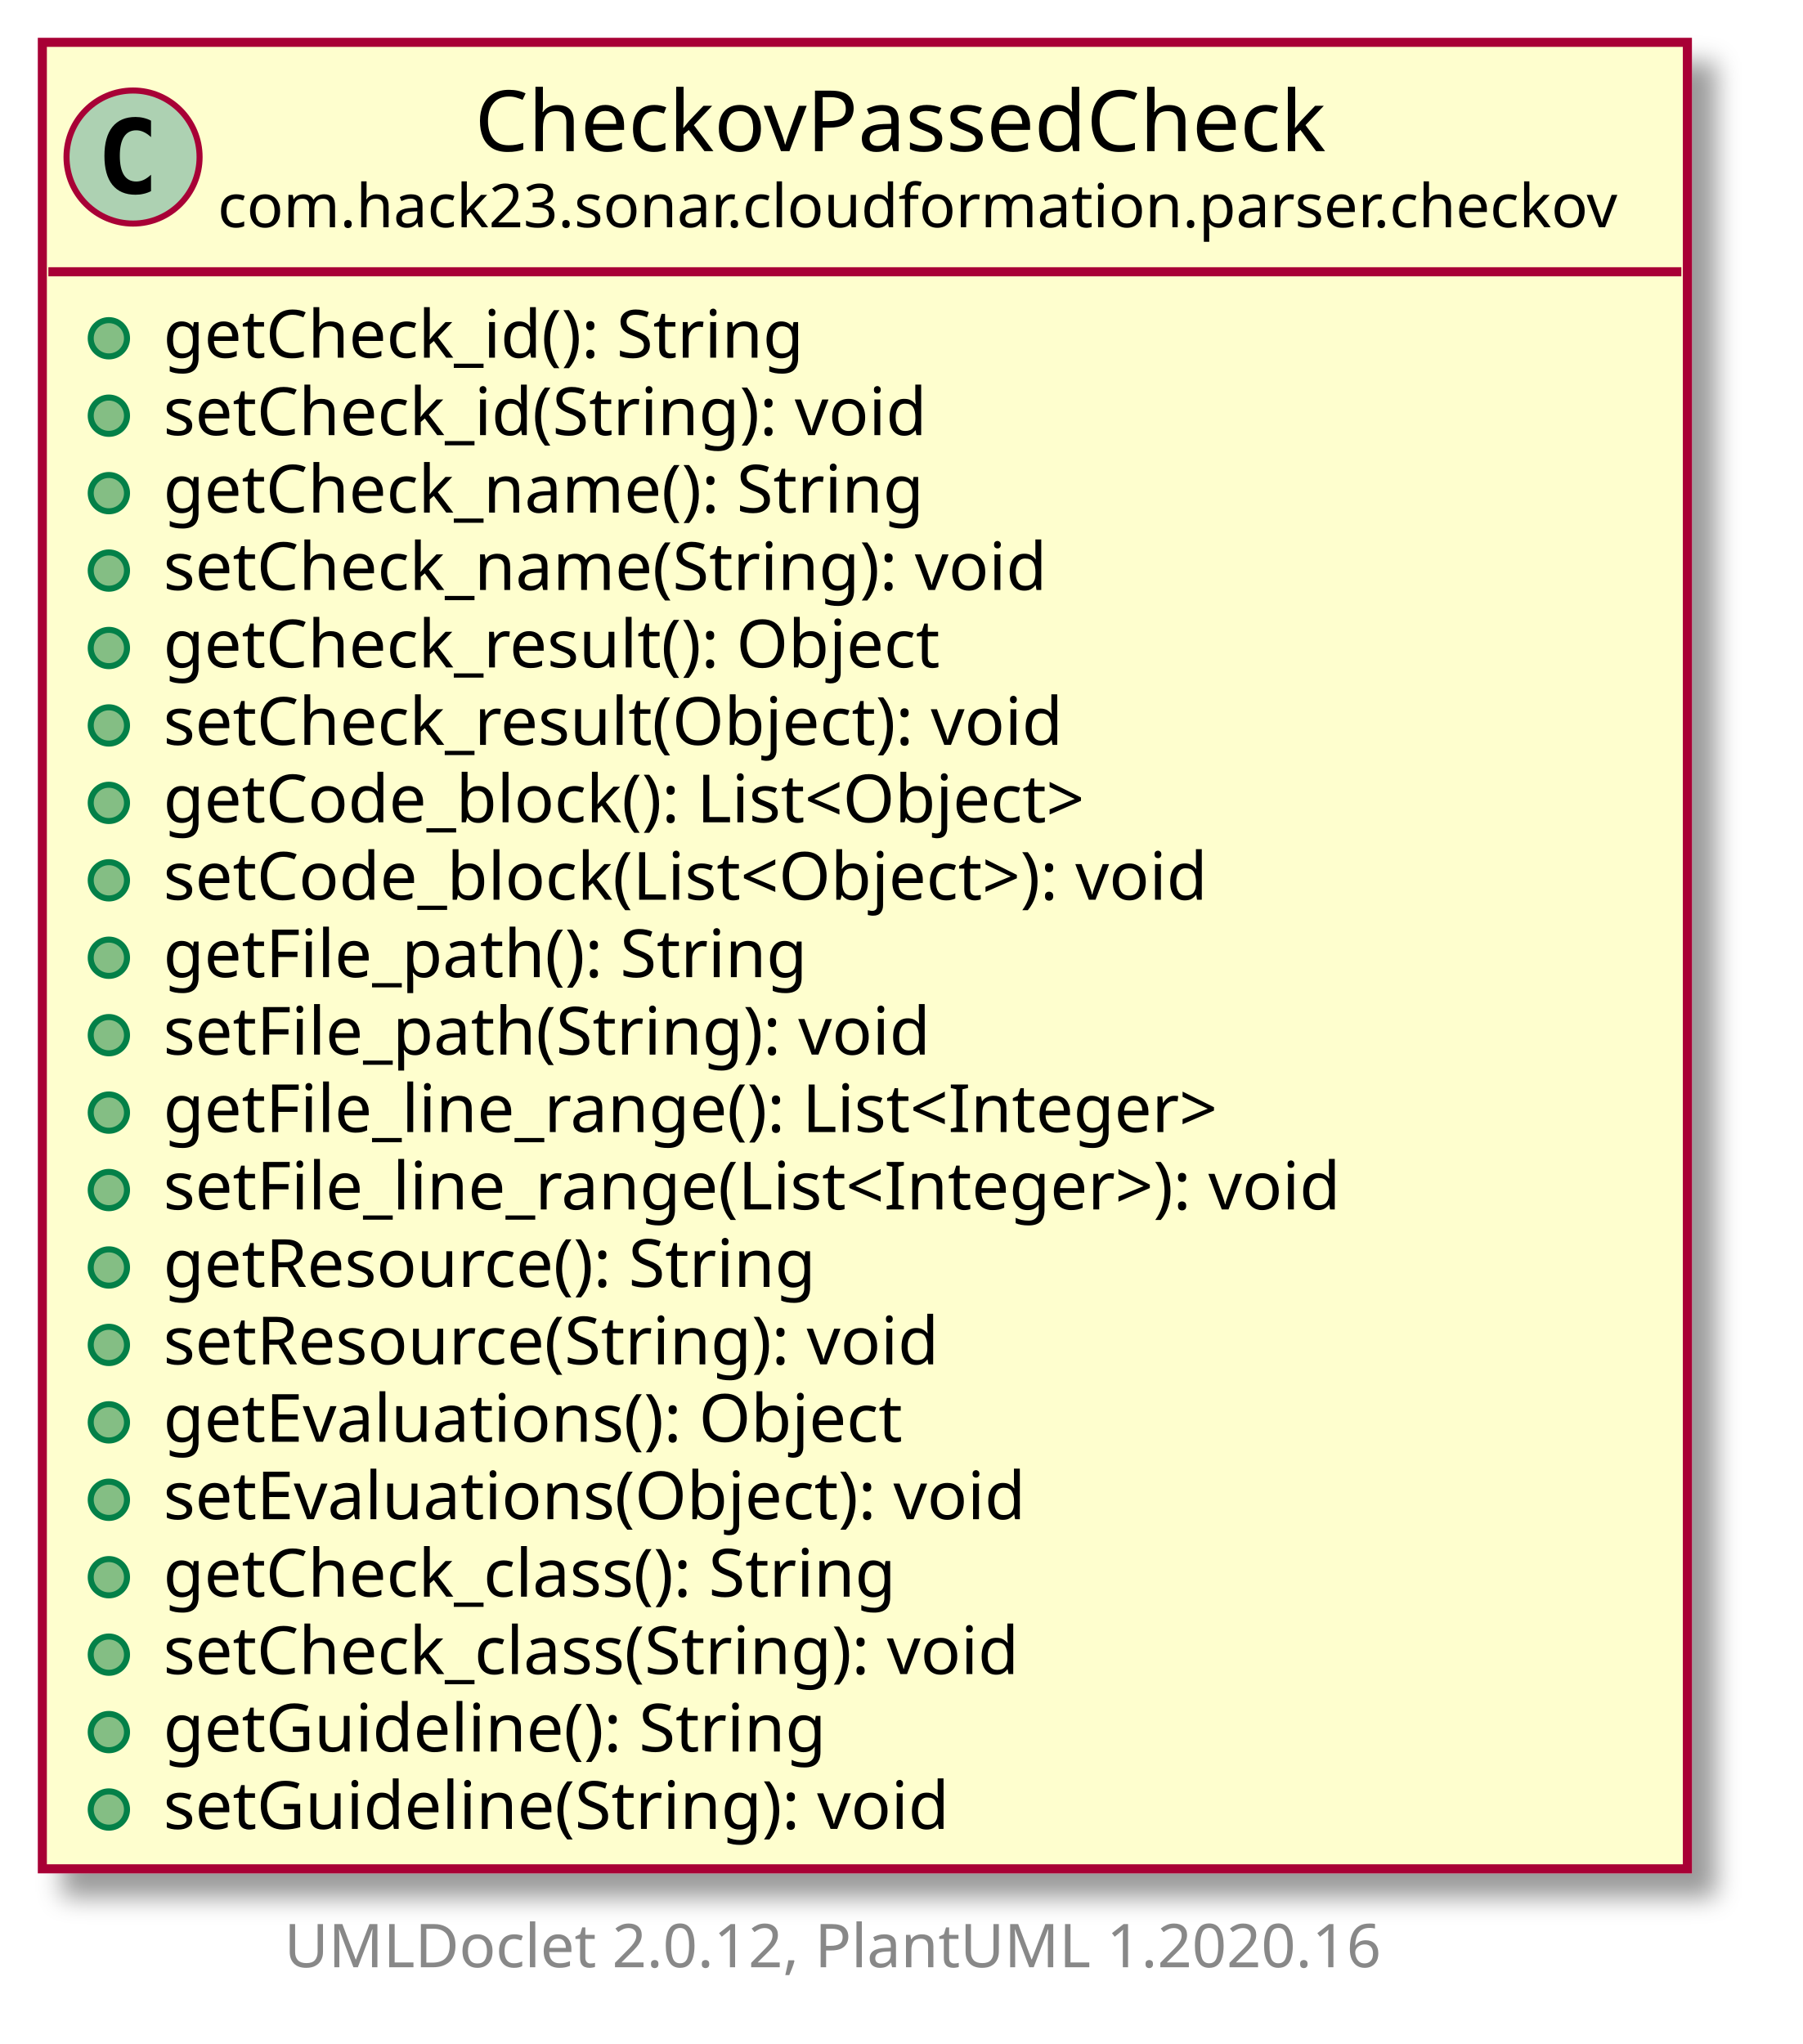
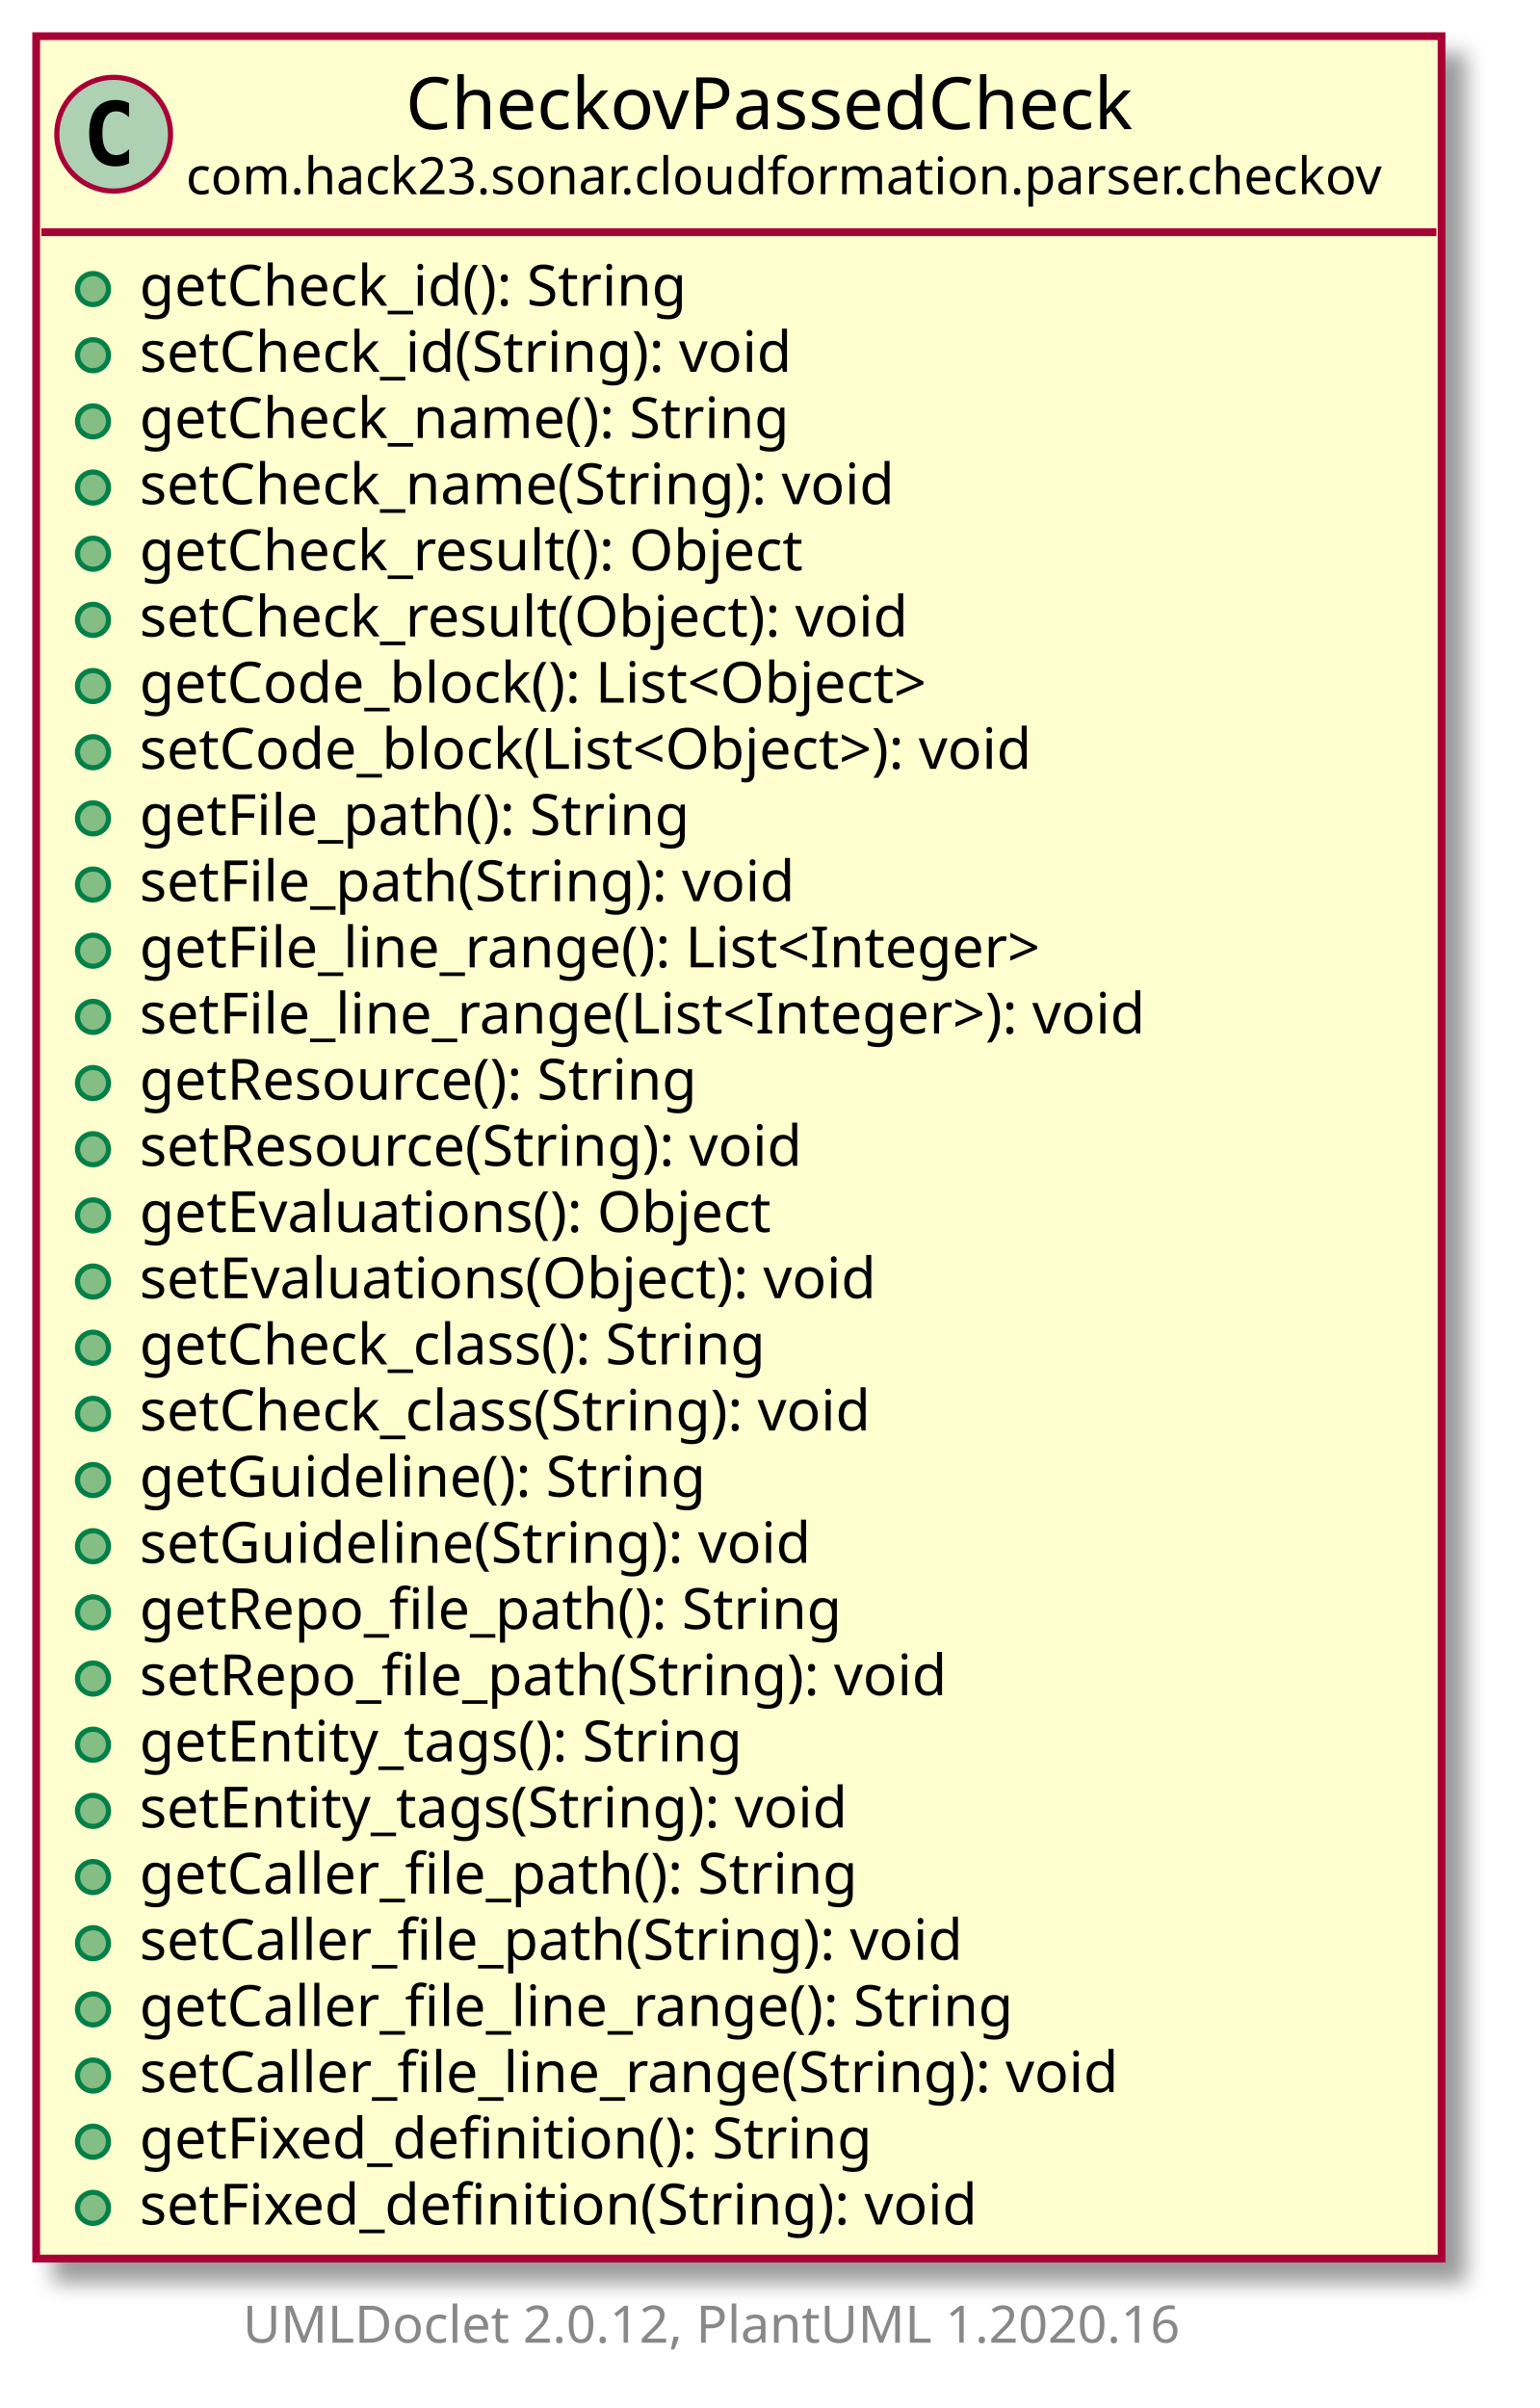
- <svg xmlns="http://www.w3.org/2000/svg" xmlns:xlink="http://www.w3.org/1999/xlink" contentScriptType="application/ecmascript" contentStyleType="text/css" height="338px" preserveAspectRatio="none" style="width:298px;height:338px;" version="1.1" viewBox="0 0 298 338" width="298px" zoomAndPan="magnify">
+ <svg xmlns="http://www.w3.org/2000/svg" xmlns:xlink="http://www.w3.org/1999/xlink" contentScriptType="application/ecmascript" contentStyleType="text/css" height="466px" preserveAspectRatio="none" style="width:298px;height:466px;" version="1.1" viewBox="0 0 298 466" width="298px" zoomAndPan="magnify">
  <defs>
-     <filter height="300%" id="f1nijydw52faga" width="300%" x="-1" y="-1">
+     <filter height="300%" id="fk7i4hs2ib0t8" width="300%" x="-1" y="-1">
      <feGaussianBlur result="blurOut" stdDeviation="2.0" />
      <feColorMatrix in="blurOut" result="blurOut2" type="matrix" values="0 0 0 0 0 0 0 0 0 0 0 0 0 0 0 0 0 0 .4 0" />
      <feOffset dx="4.0" dy="4.0" in="blurOut2" result="blurOut3" />
      <feBlend in="SourceGraphic" in2="blurOut3" mode="normal" />
    </filter>
  </defs>
  <g>
    <a href="CheckovPassedCheck.html" target="_top" title="CheckovPassedCheck.html" xlink:actuate="onRequest" xlink:href="CheckovPassedCheck.html" xlink:show="new" xlink:title="CheckovPassedCheck.html" xlink:type="simple">
-       <rect codeLine="5" fill="#FEFECE" filter="url(#f1nijydw52faga)" height="302.031" id="com.hack23.sonar.cloudformation.parser.checkov.CheckovPassedCheck" style="stroke: #A80036; stroke-width: 1.5;" width="272" x="7" y="7" />
+       <rect codeLine="5" fill="#FEFECE" filter="url(#fk7i4hs2ib0t8)" height="430.078" id="com.hack23.sonar.cloudformation.parser.checkov.CheckovPassedCheck" style="stroke: #A80036; stroke-width: 1.5;" width="272" x="7" y="7" />
      <ellipse cx="22" cy="25.969" fill="#ADD1B2" rx="11" ry="11" style="stroke: #A80036; stroke-width: 1.0;" />
      <path d="M24.969,31.609 Q24.391,31.906 23.75,32.047 Q23.109,32.203 22.406,32.203 Q19.906,32.203 18.578,30.562 Q17.266,28.906 17.266,25.781 Q17.266,22.656 18.578,21 Q19.906,19.344 22.406,19.344 Q23.109,19.344 23.75,19.5 Q24.406,19.656 24.969,19.953 L24.969,22.672 Q24.344,22.094 23.75,21.828 Q23.156,21.547 22.531,21.547 Q21.188,21.547 20.5,22.625 Q19.812,23.688 19.812,25.781 Q19.812,27.875 20.5,28.953 Q21.188,30.016 22.531,30.016 Q23.156,30.016 23.75,29.75 Q24.344,29.469 24.969,28.891 L24.969,31.609 Z " />
      <text fill="#000000" font-family="sans-serif" font-size="14" lengthAdjust="spacingAndGlyphs" textLength="155" x="78.5" y="24.995">CheckovPassedCheck</text>
      <text fill="#000000" font-family="sans-serif" font-size="10" lengthAdjust="spacingAndGlyphs" textLength="240" x="36" y="37.579">com.hack23.sonar.cloudformation.parser.checkov</text>
      <line style="stroke: #A80036; stroke-width: 1.5;" x1="8" x2="278" y1="44.938" y2="44.938" />
      <ellipse cx="18" cy="55.938" fill="#84BE84" rx="3" ry="3" style="stroke: #038048; stroke-width: 1.0;" />
      <text fill="#000000" font-family="sans-serif" font-size="11" lengthAdjust="spacingAndGlyphs" textLength="118" x="27" y="59.148">getCheck_id(): String</text>
      <ellipse cx="18" cy="68.742" fill="#84BE84" rx="3" ry="3" style="stroke: #038048; stroke-width: 1.0;" />
      <text fill="#000000" font-family="sans-serif" font-size="11" lengthAdjust="spacingAndGlyphs" textLength="141" x="27" y="71.953">setCheck_id(String): void</text>
      <ellipse cx="18" cy="81.547" fill="#84BE84" rx="3" ry="3" style="stroke: #038048; stroke-width: 1.0;" />
      <text fill="#000000" font-family="sans-serif" font-size="11" lengthAdjust="spacingAndGlyphs" textLength="140" x="27" y="84.757">getCheck_name(): String</text>
      <ellipse cx="18" cy="94.352" fill="#84BE84" rx="3" ry="3" style="stroke: #038048; stroke-width: 1.0;" />
      <text fill="#000000" font-family="sans-serif" font-size="11" lengthAdjust="spacingAndGlyphs" textLength="163" x="27" y="97.562">setCheck_name(String): void</text>
      <ellipse cx="18" cy="107.156" fill="#84BE84" rx="3" ry="3" style="stroke: #038048; stroke-width: 1.0;" />
      <text fill="#000000" font-family="sans-serif" font-size="11" lengthAdjust="spacingAndGlyphs" textLength="143" x="27" y="110.367">getCheck_result(): Object</text>
      <ellipse cx="18" cy="119.961" fill="#84BE84" rx="3" ry="3" style="stroke: #038048; stroke-width: 1.0;" />
      <text fill="#000000" font-family="sans-serif" font-size="11" lengthAdjust="spacingAndGlyphs" textLength="166" x="27" y="123.171">setCheck_result(Object): void</text>
      <ellipse cx="18" cy="132.766" fill="#84BE84" rx="3" ry="3" style="stroke: #038048; stroke-width: 1.0;" />
      <text fill="#000000" font-family="sans-serif" font-size="11" lengthAdjust="spacingAndGlyphs" textLength="172" x="27" y="135.976">getCode_block(): List&lt;Object&gt;</text>
      <ellipse cx="18" cy="145.57" fill="#84BE84" rx="3" ry="3" style="stroke: #038048; stroke-width: 1.0;" />
      <text fill="#000000" font-family="sans-serif" font-size="11" lengthAdjust="spacingAndGlyphs" textLength="195" x="27" y="148.781">setCode_block(List&lt;Object&gt;): void</text>
      <ellipse cx="18" cy="158.375" fill="#84BE84" rx="3" ry="3" style="stroke: #038048; stroke-width: 1.0;" />
      <text fill="#000000" font-family="sans-serif" font-size="11" lengthAdjust="spacingAndGlyphs" textLength="118" x="27" y="161.585">getFile_path(): String</text>
      <ellipse cx="18" cy="171.18" fill="#84BE84" rx="3" ry="3" style="stroke: #038048; stroke-width: 1.0;" />
      <text fill="#000000" font-family="sans-serif" font-size="11" lengthAdjust="spacingAndGlyphs" textLength="141" x="27" y="174.39">setFile_path(String): void</text>
      <ellipse cx="18" cy="183.984" fill="#84BE84" rx="3" ry="3" style="stroke: #038048; stroke-width: 1.0;" />
      <text fill="#000000" font-family="sans-serif" font-size="11" lengthAdjust="spacingAndGlyphs" textLength="196" x="27" y="187.195">getFile_line_range(): List&lt;Integer&gt;</text>
      <ellipse cx="18" cy="196.789" fill="#84BE84" rx="3" ry="3" style="stroke: #038048; stroke-width: 1.0;" />
      <text fill="#000000" font-family="sans-serif" font-size="11" lengthAdjust="spacingAndGlyphs" textLength="219" x="27" y="200">setFile_line_range(List&lt;Integer&gt;): void</text>
      <ellipse cx="18" cy="209.594" fill="#84BE84" rx="3" ry="3" style="stroke: #038048; stroke-width: 1.0;" />
      <text fill="#000000" font-family="sans-serif" font-size="11" lengthAdjust="spacingAndGlyphs" textLength="121" x="27" y="212.804">getResource(): String</text>
      <ellipse cx="18" cy="222.398" fill="#84BE84" rx="3" ry="3" style="stroke: #038048; stroke-width: 1.0;" />
      <text fill="#000000" font-family="sans-serif" font-size="11" lengthAdjust="spacingAndGlyphs" textLength="144" x="27" y="225.609">setResource(String): void</text>
      <ellipse cx="18" cy="235.203" fill="#84BE84" rx="3" ry="3" style="stroke: #038048; stroke-width: 1.0;" />
      <text fill="#000000" font-family="sans-serif" font-size="11" lengthAdjust="spacingAndGlyphs" textLength="135" x="27" y="238.414">getEvaluations(): Object</text>
      <ellipse cx="18" cy="248.008" fill="#84BE84" rx="3" ry="3" style="stroke: #038048; stroke-width: 1.0;" />
      <text fill="#000000" font-family="sans-serif" font-size="11" lengthAdjust="spacingAndGlyphs" textLength="158" x="27" y="251.218">setEvaluations(Object): void</text>
      <ellipse cx="18" cy="260.812" fill="#84BE84" rx="3" ry="3" style="stroke: #038048; stroke-width: 1.0;" />
      <text fill="#000000" font-family="sans-serif" font-size="11" lengthAdjust="spacingAndGlyphs" textLength="138" x="27" y="264.023">getCheck_class(): String</text>
      <ellipse cx="18" cy="273.617" fill="#84BE84" rx="3" ry="3" style="stroke: #038048; stroke-width: 1.0;" />
      <text fill="#000000" font-family="sans-serif" font-size="11" lengthAdjust="spacingAndGlyphs" textLength="161" x="27" y="276.828">setCheck_class(String): void</text>
      <ellipse cx="18" cy="286.422" fill="#84BE84" rx="3" ry="3" style="stroke: #038048; stroke-width: 1.0;" />
      <text fill="#000000" font-family="sans-serif" font-size="11" lengthAdjust="spacingAndGlyphs" textLength="121" x="27" y="289.632">getGuideline(): String</text>
      <ellipse cx="18" cy="299.227" fill="#84BE84" rx="3" ry="3" style="stroke: #038048; stroke-width: 1.0;" />
      <text fill="#000000" font-family="sans-serif" font-size="11" lengthAdjust="spacingAndGlyphs" textLength="144" x="27" y="302.437">setGuideline(String): void</text>
+       <ellipse cx="18" cy="312.031" fill="#84BE84" rx="3" ry="3" style="stroke: #038048; stroke-width: 1.0;" />
+       <text fill="#000000" font-family="sans-serif" font-size="11" lengthAdjust="spacingAndGlyphs" textLength="150" x="27" y="315.242">getRepo_file_path(): String</text>
+       <ellipse cx="18" cy="324.836" fill="#84BE84" rx="3" ry="3" style="stroke: #038048; stroke-width: 1.0;" />
+       <text fill="#000000" font-family="sans-serif" font-size="11" lengthAdjust="spacingAndGlyphs" textLength="173" x="27" y="328.046">setRepo_file_path(String): void</text>
+       <ellipse cx="18" cy="337.641" fill="#84BE84" rx="3" ry="3" style="stroke: #038048; stroke-width: 1.0;" />
+       <text fill="#000000" font-family="sans-serif" font-size="11" lengthAdjust="spacingAndGlyphs" textLength="130" x="27" y="340.851">getEntity_tags(): String</text>
+       <ellipse cx="18" cy="350.445" fill="#84BE84" rx="3" ry="3" style="stroke: #038048; stroke-width: 1.0;" />
+       <text fill="#000000" font-family="sans-serif" font-size="11" lengthAdjust="spacingAndGlyphs" textLength="153" x="27" y="353.656">setEntity_tags(String): void</text>
+       <ellipse cx="18" cy="363.25" fill="#84BE84" rx="3" ry="3" style="stroke: #038048; stroke-width: 1.0;" />
+       <text fill="#000000" font-family="sans-serif" font-size="11" lengthAdjust="spacingAndGlyphs" textLength="155" x="27" y="366.46">getCaller_file_path(): String</text>
+       <ellipse cx="18" cy="376.055" fill="#84BE84" rx="3" ry="3" style="stroke: #038048; stroke-width: 1.0;" />
+       <text fill="#000000" font-family="sans-serif" font-size="11" lengthAdjust="spacingAndGlyphs" textLength="178" x="27" y="379.265">setCaller_file_path(String): void</text>
+       <ellipse cx="18" cy="388.859" fill="#84BE84" rx="3" ry="3" style="stroke: #038048; stroke-width: 1.0;" />
+       <text fill="#000000" font-family="sans-serif" font-size="11" lengthAdjust="spacingAndGlyphs" textLength="189" x="27" y="392.07">getCaller_file_line_range(): String</text>
+       <ellipse cx="18" cy="401.664" fill="#84BE84" rx="3" ry="3" style="stroke: #038048; stroke-width: 1.0;" />
+       <text fill="#000000" font-family="sans-serif" font-size="11" lengthAdjust="spacingAndGlyphs" textLength="212" x="27" y="404.875">setCaller_file_line_range(String): void</text>
+       <ellipse cx="18" cy="414.469" fill="#84BE84" rx="3" ry="3" style="stroke: #038048; stroke-width: 1.0;" />
+       <text fill="#000000" font-family="sans-serif" font-size="11" lengthAdjust="spacingAndGlyphs" textLength="155" x="27" y="417.679">getFixed_definition(): String</text>
+       <ellipse cx="18" cy="427.273" fill="#84BE84" rx="3" ry="3" style="stroke: #038048; stroke-width: 1.0;" />
+       <text fill="#000000" font-family="sans-serif" font-size="11" lengthAdjust="spacingAndGlyphs" textLength="178" x="27" y="430.484">setFixed_definition(String): void</text>
    </a>
-     <text fill="#888888" font-family="sans-serif" font-size="10" lengthAdjust="spacingAndGlyphs" textLength="192" x="47" y="325.313">UMLDoclet 2.0.12, PlantUML 1.2020.16</text>
+     <text fill="#888888" font-family="sans-serif" font-size="10" lengthAdjust="spacingAndGlyphs" textLength="192" x="47" y="453.36">UMLDoclet 2.0.12, PlantUML 1.2020.16</text>
  </g>
</svg>
